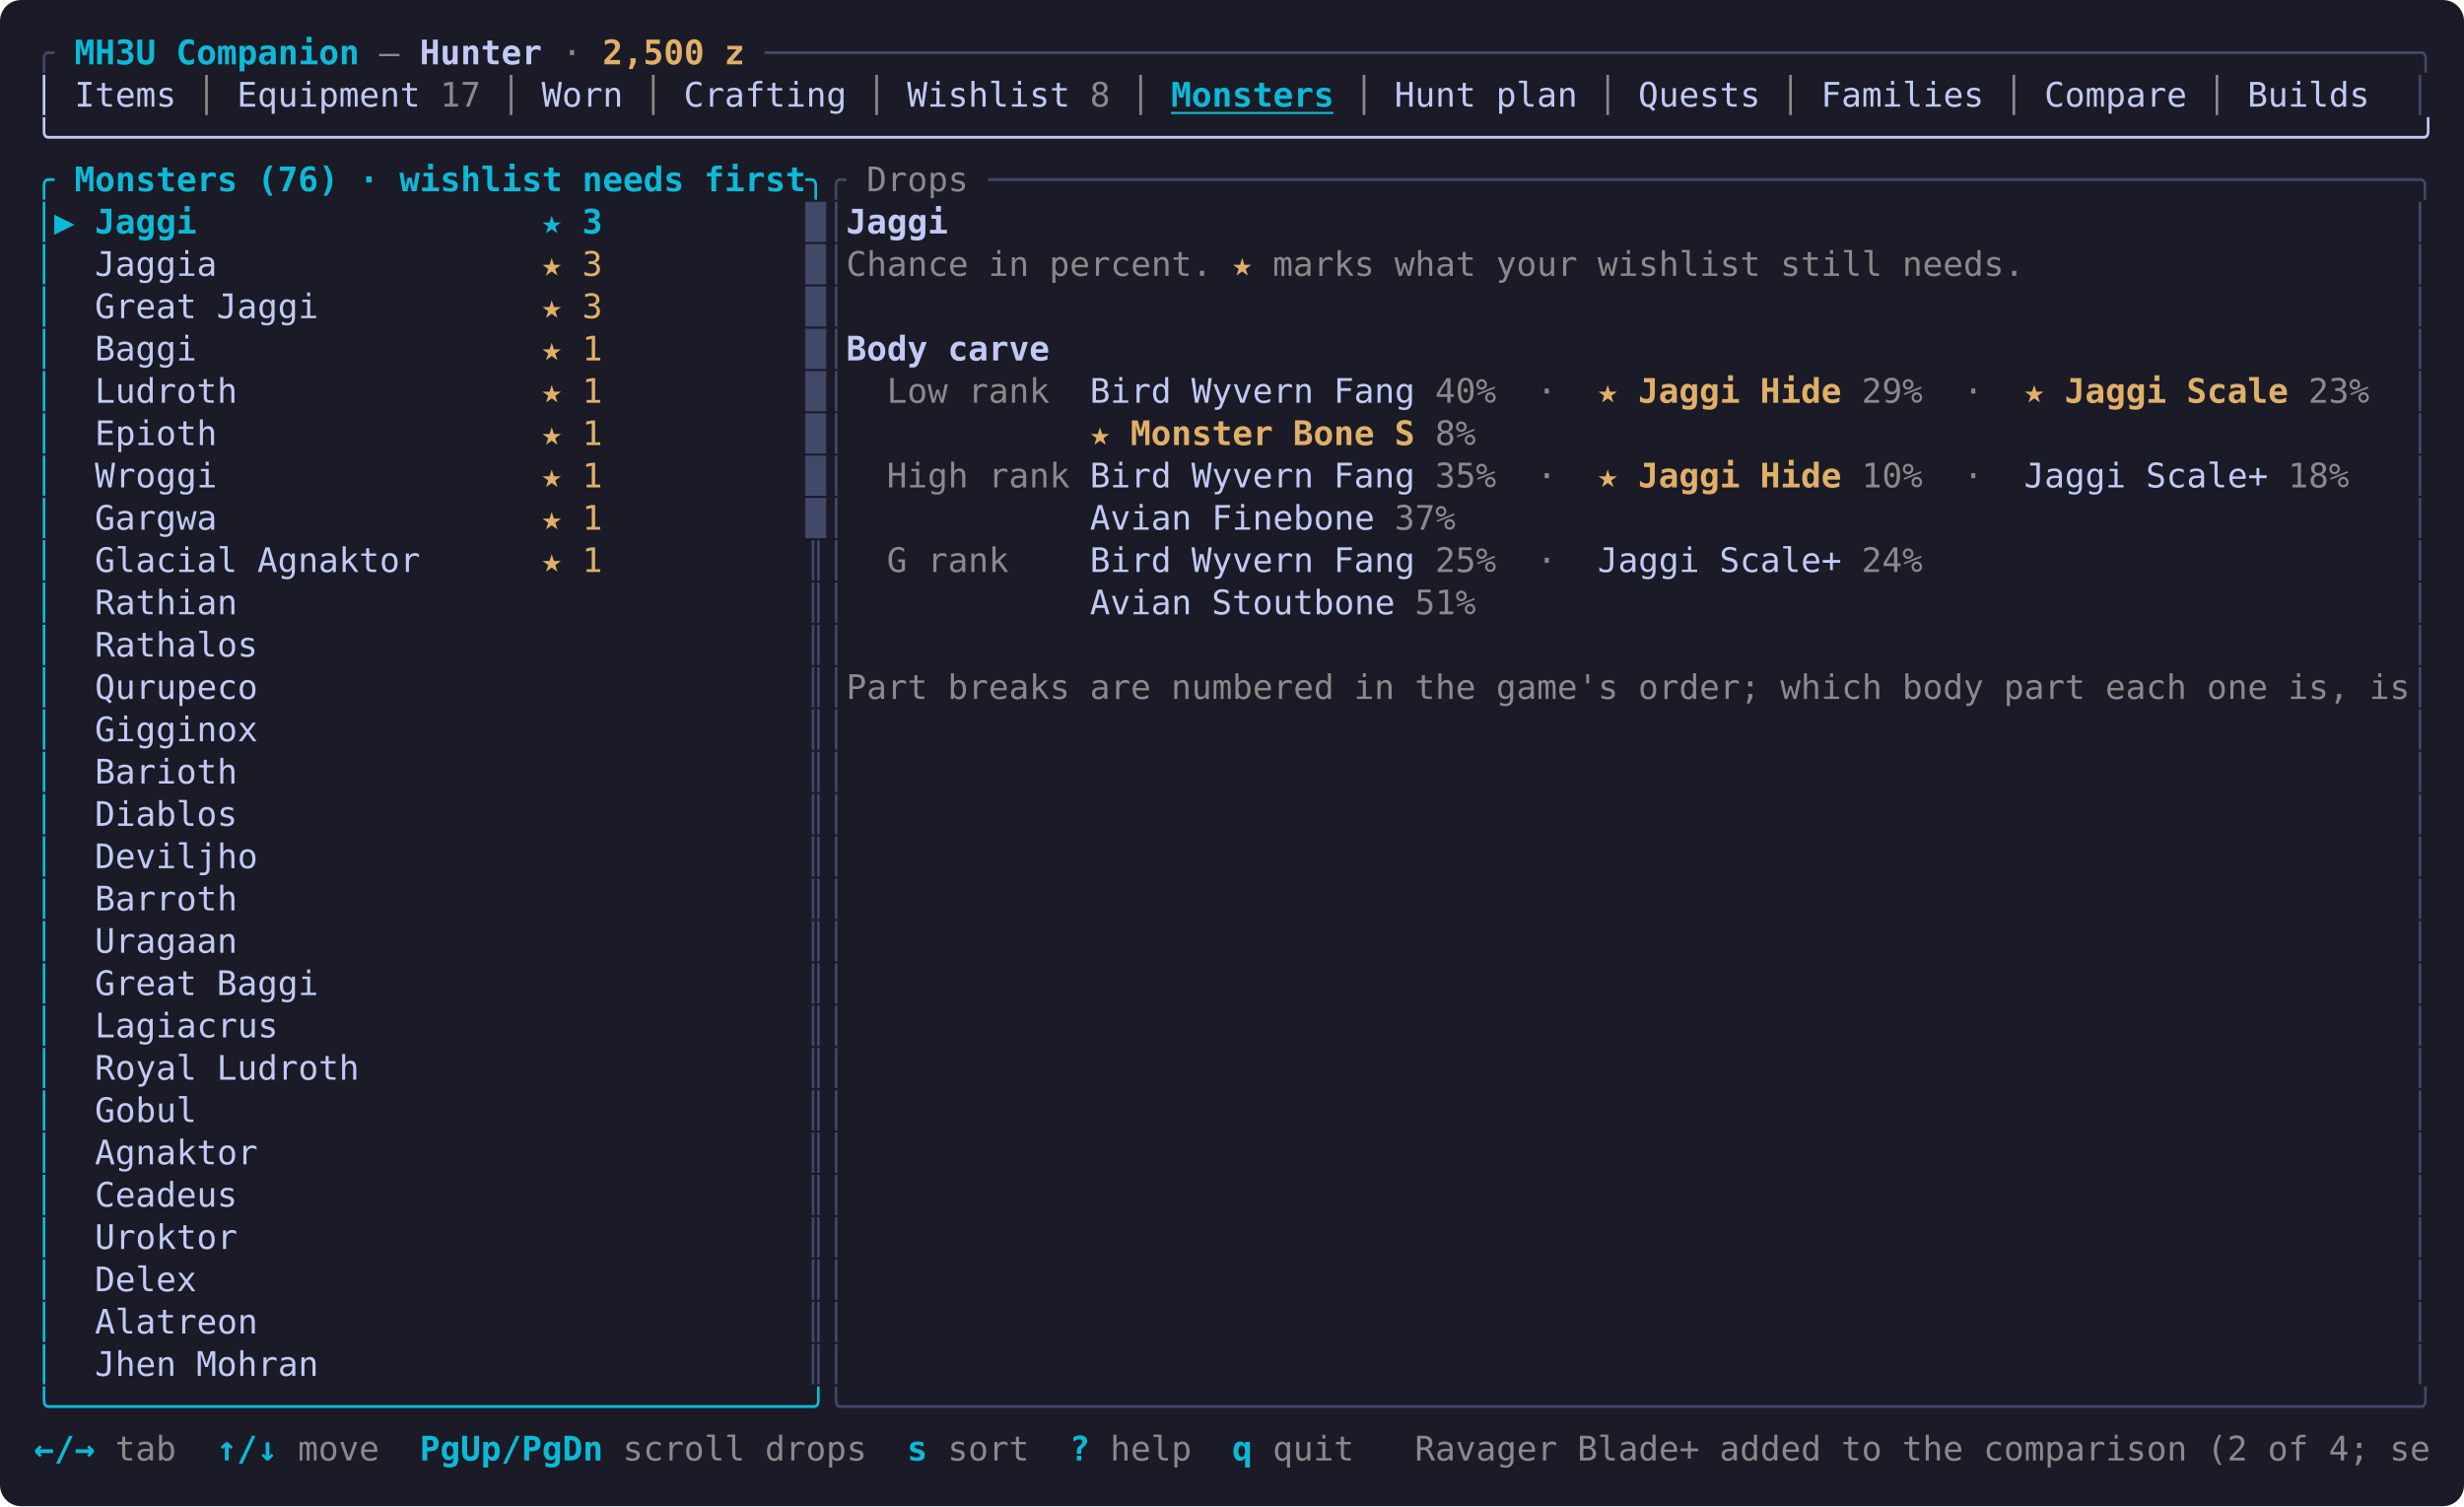
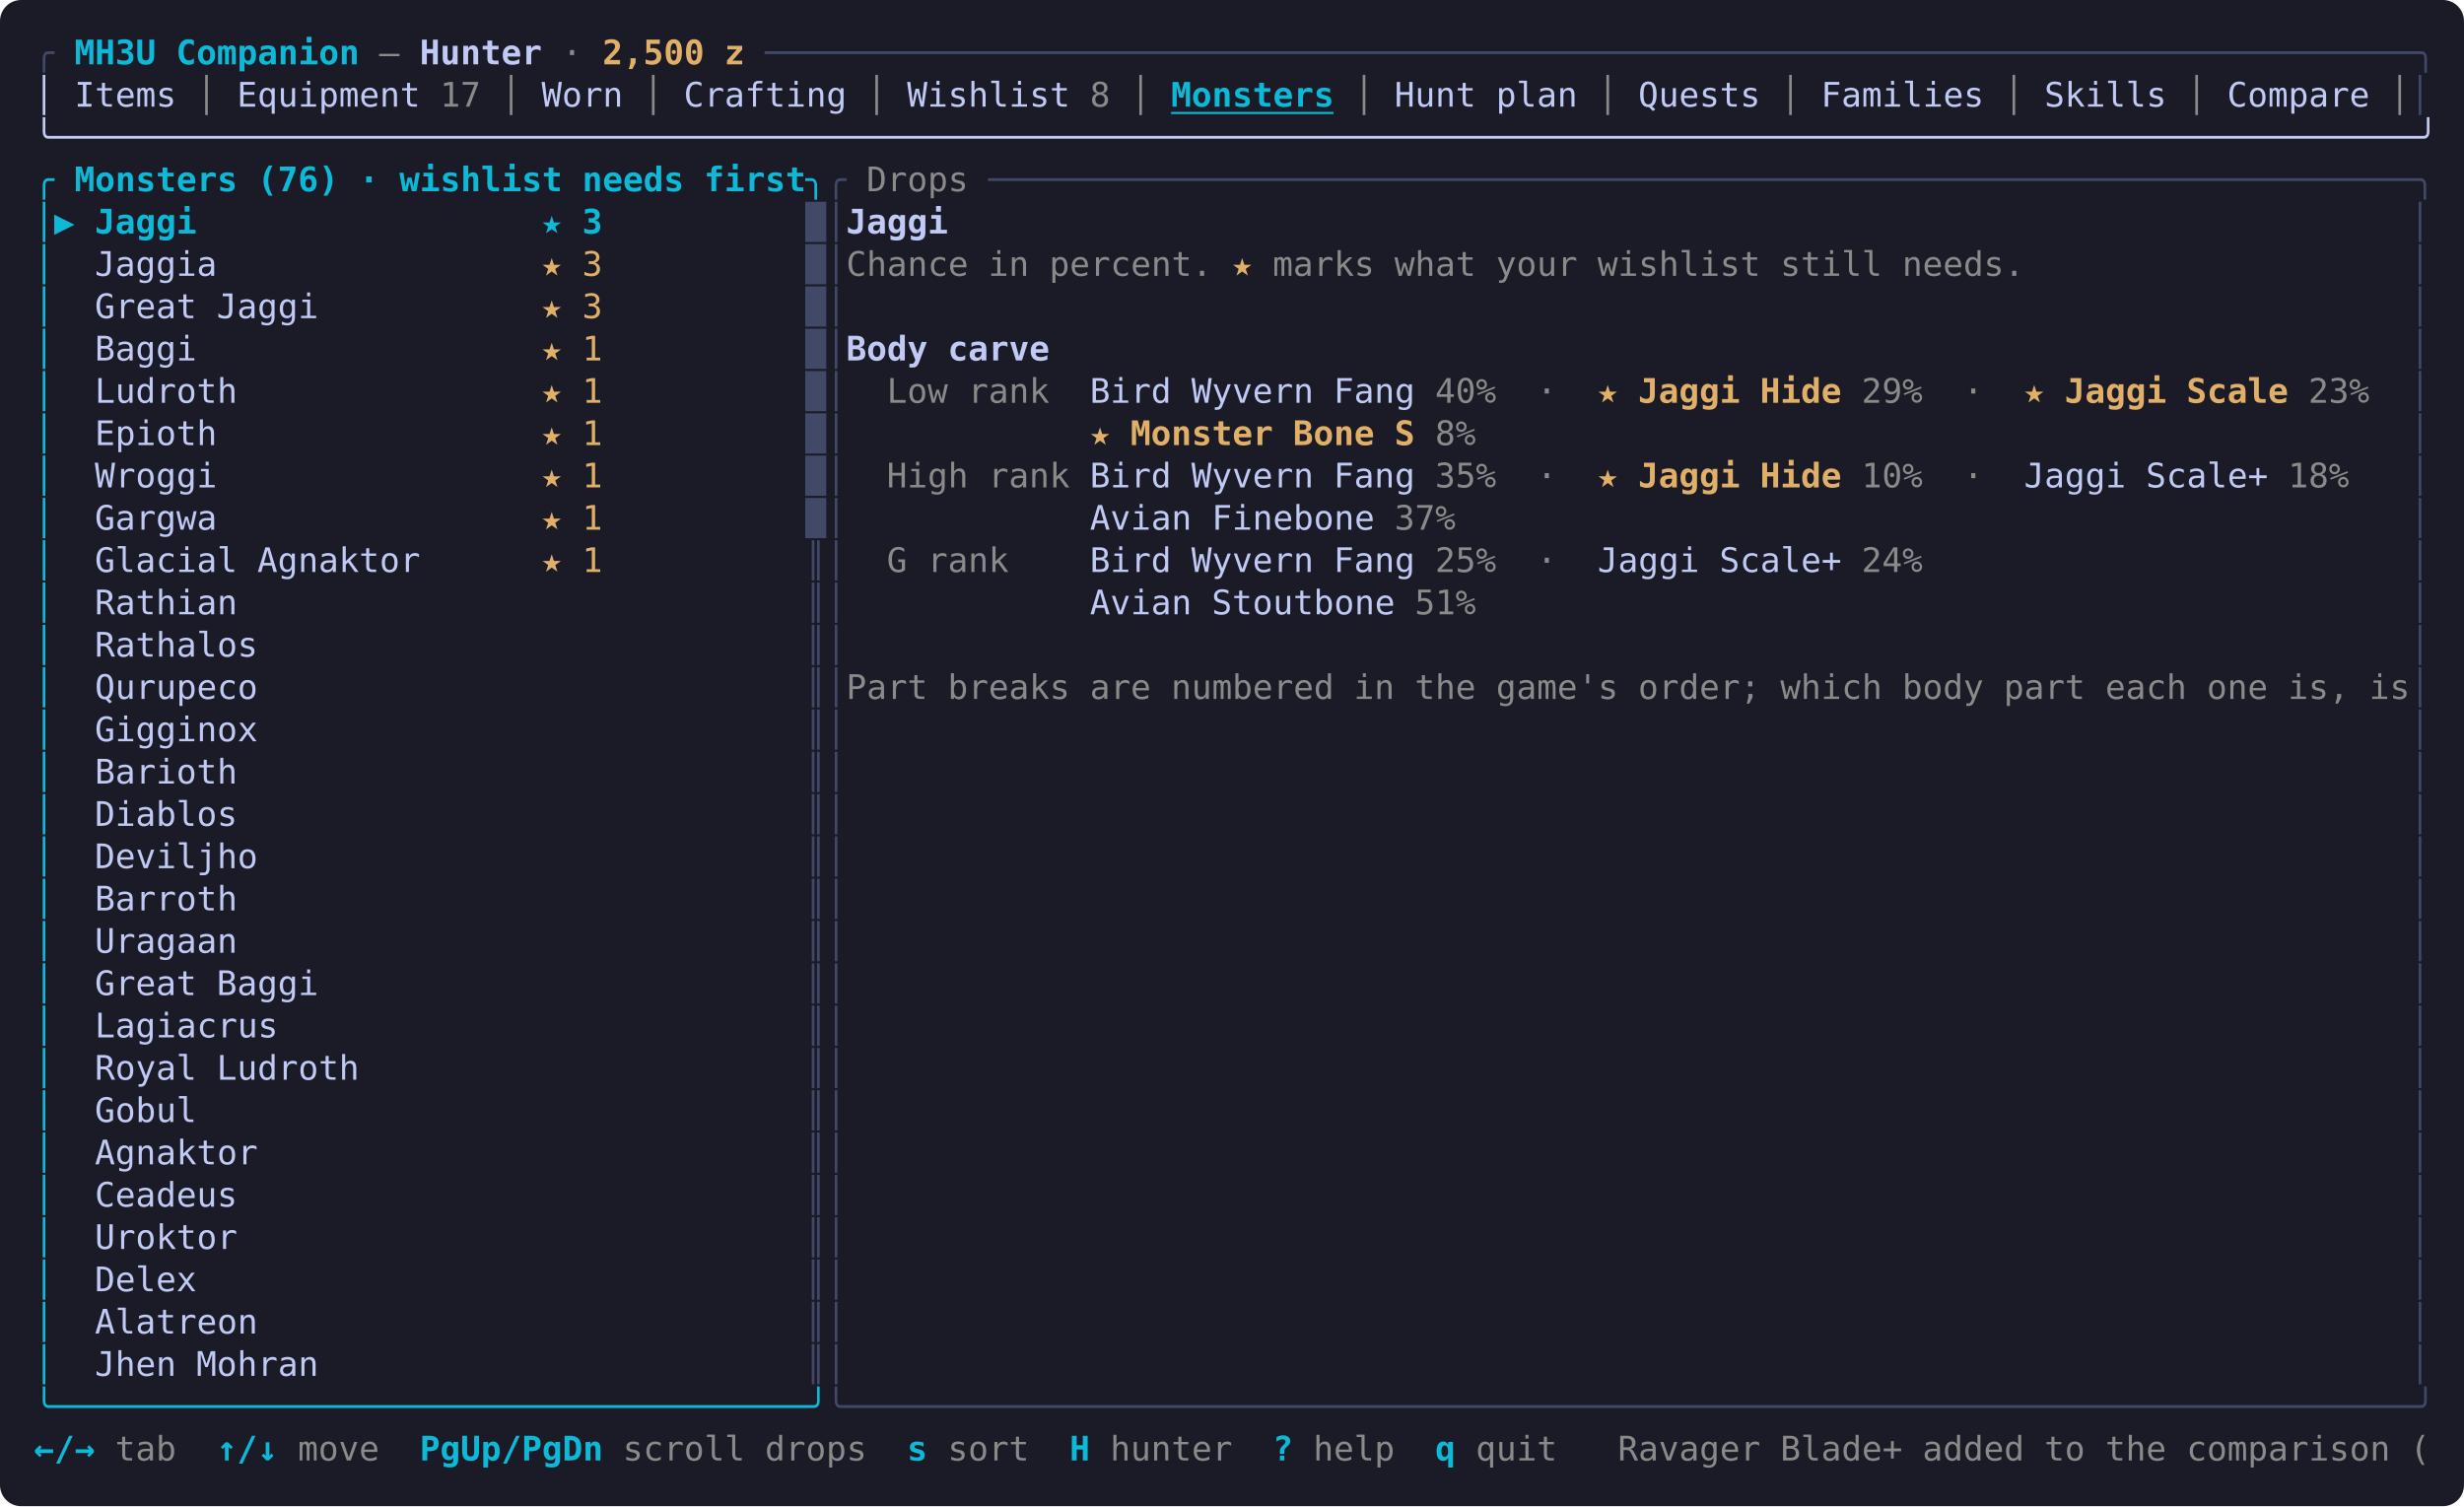
<svg xmlns="http://www.w3.org/2000/svg" width="1164.8" height="712" viewBox="0 0 1164.8 712" role="img">
  <rect width="100%" height="100%" rx="10" fill="#1a1b26" />
  <g font-family="'JetBrains Mono','JetBrainsMono Nerd Font','DejaVu Sans Mono',Menlo,Consolas,monospace" font-size="16">
    <text x="16.0" y="30.4" textLength="9.6" lengthAdjust="spacing" fill="#414868">╭</text>
    <text x="35.2" y="30.4" textLength="38.4" lengthAdjust="spacing" fill="#0db9d7" font-weight="bold">MH3U</text>
    <text x="83.2" y="30.4" textLength="86.4" lengthAdjust="spacing" fill="#0db9d7" font-weight="bold">Companion</text>
    <text x="179.2" y="30.4" textLength="9.6" lengthAdjust="spacing" fill="#8a8a8a">—</text>
    <text x="198.4" y="30.4" textLength="57.6" lengthAdjust="spacing" fill="#c0caf5" font-weight="bold">Hunter</text>
    <text x="265.6" y="30.4" textLength="9.6" lengthAdjust="spacing" fill="#8a8a8a">·</text>
    <text x="284.8" y="30.4" textLength="48.0" lengthAdjust="spacing" fill="#e0af68" font-weight="bold">2,500</text>
    <text x="342.4" y="30.4" textLength="9.6" lengthAdjust="spacing" fill="#e0af68" font-weight="bold">z</text>
    <text x="361.6" y="30.4" textLength="787.2" lengthAdjust="spacing" fill="#414868">─────────────────────────────────────────────────────────────────────────────────╮</text>
    <text x="16.0" y="50.4" textLength="9.6" lengthAdjust="spacing" fill="#c0caf5">│</text>
    <text x="35.2" y="50.4" textLength="48.0" lengthAdjust="spacing" fill="#c0caf5">Items</text>
    <text x="92.8" y="50.4" textLength="9.6" lengthAdjust="spacing" fill="#8a8a8a">│</text>
    <text x="112.0" y="50.4" textLength="86.4" lengthAdjust="spacing" fill="#c0caf5">Equipment</text>
    <text x="208.0" y="50.4" textLength="19.2" lengthAdjust="spacing" fill="#8a8a8a">17</text>
    <text x="236.8" y="50.4" textLength="9.6" lengthAdjust="spacing" fill="#8a8a8a">│</text>
    <text x="256.0" y="50.4" textLength="38.4" lengthAdjust="spacing" fill="#c0caf5">Worn</text>
    <text x="304.0" y="50.4" textLength="9.6" lengthAdjust="spacing" fill="#8a8a8a">│</text>
    <text x="323.2" y="50.4" textLength="76.8" lengthAdjust="spacing" fill="#c0caf5">Crafting</text>
    <text x="409.6" y="50.4" textLength="9.6" lengthAdjust="spacing" fill="#8a8a8a">│</text>
    <text x="428.8" y="50.4" textLength="76.8" lengthAdjust="spacing" fill="#c0caf5">Wishlist</text>
    <text x="515.2" y="50.4" textLength="9.6" lengthAdjust="spacing" fill="#8a8a8a">8</text>
    <text x="534.4" y="50.4" textLength="9.6" lengthAdjust="spacing" fill="#8a8a8a">│</text>
    <text x="553.6" y="50.4" textLength="76.8" lengthAdjust="spacing" fill="#0db9d7" font-weight="bold">Monsters</text>
    <line x1="553.6" y1="53.4" x2="630.4" y2="53.4" stroke="#0db9d7" stroke-width="1" />
    <text x="640.0" y="50.4" textLength="9.6" lengthAdjust="spacing" fill="#8a8a8a">│</text>
    <text x="659.2" y="50.4" textLength="38.4" lengthAdjust="spacing" fill="#c0caf5">Hunt</text>
    <text x="707.2" y="50.4" textLength="38.4" lengthAdjust="spacing" fill="#c0caf5">plan</text>
    <text x="755.2" y="50.4" textLength="9.6" lengthAdjust="spacing" fill="#8a8a8a">│</text>
    <text x="774.4" y="50.4" textLength="57.6" lengthAdjust="spacing" fill="#c0caf5">Quests</text>
    <text x="841.6" y="50.4" textLength="9.6" lengthAdjust="spacing" fill="#8a8a8a">│</text>
    <text x="860.8" y="50.4" textLength="76.8" lengthAdjust="spacing" fill="#c0caf5">Families</text>
    <text x="947.2" y="50.4" textLength="9.6" lengthAdjust="spacing" fill="#8a8a8a">│</text>
-     <text x="966.4" y="50.4" textLength="67.2" lengthAdjust="spacing" fill="#c0caf5">Compare</text>
-     <text x="1043.2" y="50.4" textLength="9.6" lengthAdjust="spacing" fill="#8a8a8a">│</text>
-     <text x="1062.4" y="50.4" textLength="57.6" lengthAdjust="spacing" fill="#c0caf5">Builds</text>
+     <text x="966.4" y="50.4" textLength="57.6" lengthAdjust="spacing" fill="#c0caf5">Skills</text>
+     <text x="1033.6" y="50.4" textLength="9.6" lengthAdjust="spacing" fill="#8a8a8a">│</text>
+     <text x="1052.8" y="50.4" textLength="67.2" lengthAdjust="spacing" fill="#c0caf5">Compare</text>
+     <text x="1129.6" y="50.4" textLength="9.6" lengthAdjust="spacing" fill="#8a8a8a">│</text>
    <text x="1139.2" y="50.4" textLength="9.6" lengthAdjust="spacing" fill="#414868">│</text>
    <text x="16.0" y="70.4" textLength="1132.8" lengthAdjust="spacing" fill="#c0caf5">╰────────────────────────────────────────────────────────────────────────────────────────────────────────────────────╯</text>
    <text x="16.0" y="90.4" textLength="9.6" lengthAdjust="spacing" fill="#0db9d7">╭</text>
    <text x="35.2" y="90.4" textLength="76.8" lengthAdjust="spacing" fill="#0db9d7" font-weight="bold">Monsters</text>
    <text x="121.6" y="90.4" textLength="38.4" lengthAdjust="spacing" fill="#0db9d7" font-weight="bold">(76)</text>
    <text x="169.6" y="90.4" textLength="9.6" lengthAdjust="spacing" fill="#0db9d7" font-weight="bold">·</text>
    <text x="188.8" y="90.4" textLength="76.8" lengthAdjust="spacing" fill="#0db9d7" font-weight="bold">wishlist</text>
    <text x="275.2" y="90.4" textLength="48.0" lengthAdjust="spacing" fill="#0db9d7" font-weight="bold">needs</text>
    <text x="332.8" y="90.4" textLength="48.0" lengthAdjust="spacing" fill="#0db9d7" font-weight="bold">first</text>
    <text x="380.8" y="90.4" textLength="9.6" lengthAdjust="spacing" fill="#0db9d7">╮</text>
    <text x="390.4" y="90.4" textLength="9.6" lengthAdjust="spacing" fill="#414868">╭</text>
    <text x="409.6" y="90.4" textLength="48.0" lengthAdjust="spacing" fill="#8a8a8a">Drops</text>
    <text x="467.2" y="90.4" textLength="681.6" lengthAdjust="spacing" fill="#414868">──────────────────────────────────────────────────────────────────────╮</text>
    <text x="16.0" y="110.4" textLength="9.6" lengthAdjust="spacing" fill="#0db9d7">│</text>
    <text x="25.6" y="110.4" textLength="9.6" lengthAdjust="spacing" fill="#0db9d7" font-weight="bold">▶︎</text>
    <text x="44.8" y="110.4" textLength="48.0" lengthAdjust="spacing" fill="#0db9d7" font-weight="bold">Jaggi</text>
    <text x="256.0" y="110.4" textLength="9.6" lengthAdjust="spacing" fill="#0db9d7" font-weight="bold">★︎</text>
    <text x="275.2" y="110.4" textLength="9.6" lengthAdjust="spacing" fill="#0db9d7" font-weight="bold">3</text>
    <text x="380.8" y="110.4" textLength="19.2" lengthAdjust="spacing" fill="#414868">█│</text>
    <text x="400.0" y="110.4" textLength="48.0" lengthAdjust="spacing" fill="#c0caf5" font-weight="bold">Jaggi</text>
    <text x="1139.2" y="110.4" textLength="9.6" lengthAdjust="spacing" fill="#414868">│</text>
    <text x="16.0" y="130.4" textLength="9.6" lengthAdjust="spacing" fill="#0db9d7">│</text>
    <text x="44.8" y="130.4" textLength="57.6" lengthAdjust="spacing" fill="#c0caf5">Jaggia</text>
    <text x="256.0" y="130.4" textLength="9.6" lengthAdjust="spacing" fill="#e0af68">★︎</text>
    <text x="275.2" y="130.4" textLength="9.6" lengthAdjust="spacing" fill="#e0af68">3</text>
    <text x="380.8" y="130.4" textLength="19.2" lengthAdjust="spacing" fill="#414868">█│</text>
    <text x="400.0" y="130.4" textLength="57.6" lengthAdjust="spacing" fill="#8a8a8a">Chance</text>
    <text x="467.2" y="130.4" textLength="19.2" lengthAdjust="spacing" fill="#8a8a8a">in</text>
    <text x="496.0" y="130.4" textLength="76.8" lengthAdjust="spacing" fill="#8a8a8a">percent.</text>
    <text x="582.4" y="130.4" textLength="9.6" lengthAdjust="spacing" fill="#e0af68">★︎</text>
    <text x="601.6" y="130.4" textLength="48.0" lengthAdjust="spacing" fill="#8a8a8a">marks</text>
    <text x="659.2" y="130.4" textLength="38.4" lengthAdjust="spacing" fill="#8a8a8a">what</text>
    <text x="707.2" y="130.4" textLength="38.4" lengthAdjust="spacing" fill="#8a8a8a">your</text>
    <text x="755.2" y="130.4" textLength="76.8" lengthAdjust="spacing" fill="#8a8a8a">wishlist</text>
    <text x="841.6" y="130.4" textLength="48.0" lengthAdjust="spacing" fill="#8a8a8a">still</text>
    <text x="899.2" y="130.4" textLength="57.6" lengthAdjust="spacing" fill="#8a8a8a">needs.</text>
    <text x="1139.2" y="130.4" textLength="9.6" lengthAdjust="spacing" fill="#414868">│</text>
    <text x="16.0" y="150.4" textLength="9.6" lengthAdjust="spacing" fill="#0db9d7">│</text>
    <text x="44.8" y="150.4" textLength="48.0" lengthAdjust="spacing" fill="#c0caf5">Great</text>
    <text x="102.4" y="150.4" textLength="48.0" lengthAdjust="spacing" fill="#c0caf5">Jaggi</text>
    <text x="256.0" y="150.4" textLength="9.6" lengthAdjust="spacing" fill="#e0af68">★︎</text>
    <text x="275.2" y="150.4" textLength="9.6" lengthAdjust="spacing" fill="#e0af68">3</text>
    <text x="380.8" y="150.4" textLength="19.2" lengthAdjust="spacing" fill="#414868">█│</text>
    <text x="1139.2" y="150.4" textLength="9.6" lengthAdjust="spacing" fill="#414868">│</text>
    <text x="16.0" y="170.4" textLength="9.6" lengthAdjust="spacing" fill="#0db9d7">│</text>
    <text x="44.8" y="170.4" textLength="48.0" lengthAdjust="spacing" fill="#c0caf5">Baggi</text>
    <text x="256.0" y="170.4" textLength="9.6" lengthAdjust="spacing" fill="#e0af68">★︎</text>
    <text x="275.2" y="170.4" textLength="9.6" lengthAdjust="spacing" fill="#e0af68">1</text>
    <text x="380.8" y="170.4" textLength="19.2" lengthAdjust="spacing" fill="#414868">█│</text>
    <text x="400.0" y="170.4" textLength="38.4" lengthAdjust="spacing" fill="#c0caf5" font-weight="bold">Body</text>
    <text x="448.0" y="170.4" textLength="48.0" lengthAdjust="spacing" fill="#c0caf5" font-weight="bold">carve</text>
    <text x="1139.2" y="170.4" textLength="9.6" lengthAdjust="spacing" fill="#414868">│</text>
    <text x="16.0" y="190.4" textLength="9.6" lengthAdjust="spacing" fill="#0db9d7">│</text>
    <text x="44.8" y="190.4" textLength="67.2" lengthAdjust="spacing" fill="#c0caf5">Ludroth</text>
    <text x="256.0" y="190.4" textLength="9.6" lengthAdjust="spacing" fill="#e0af68">★︎</text>
    <text x="275.2" y="190.4" textLength="9.6" lengthAdjust="spacing" fill="#e0af68">1</text>
    <text x="380.8" y="190.4" textLength="19.2" lengthAdjust="spacing" fill="#414868">█│</text>
    <text x="419.2" y="190.4" textLength="28.8" lengthAdjust="spacing" fill="#8a8a8a">Low</text>
    <text x="457.6" y="190.4" textLength="38.4" lengthAdjust="spacing" fill="#8a8a8a">rank</text>
    <text x="515.2" y="190.4" textLength="38.4" lengthAdjust="spacing" fill="#c0caf5">Bird</text>
    <text x="563.2" y="190.4" textLength="57.6" lengthAdjust="spacing" fill="#c0caf5">Wyvern</text>
    <text x="630.4" y="190.4" textLength="38.4" lengthAdjust="spacing" fill="#c0caf5">Fang</text>
    <text x="678.4" y="190.4" textLength="28.8" lengthAdjust="spacing" fill="#8a8a8a">40%</text>
    <text x="726.4" y="190.4" textLength="9.6" lengthAdjust="spacing" fill="#8a8a8a">·</text>
    <text x="755.2" y="190.4" textLength="9.6" lengthAdjust="spacing" fill="#e0af68" font-weight="bold">★︎</text>
    <text x="774.4" y="190.4" textLength="48.0" lengthAdjust="spacing" fill="#e0af68" font-weight="bold">Jaggi</text>
    <text x="832.0" y="190.4" textLength="38.4" lengthAdjust="spacing" fill="#e0af68" font-weight="bold">Hide</text>
    <text x="880.0" y="190.4" textLength="28.8" lengthAdjust="spacing" fill="#8a8a8a">29%</text>
    <text x="928.0" y="190.4" textLength="9.6" lengthAdjust="spacing" fill="#8a8a8a">·</text>
    <text x="956.8" y="190.4" textLength="9.6" lengthAdjust="spacing" fill="#e0af68" font-weight="bold">★︎</text>
    <text x="976.0" y="190.4" textLength="48.0" lengthAdjust="spacing" fill="#e0af68" font-weight="bold">Jaggi</text>
    <text x="1033.6" y="190.4" textLength="48.0" lengthAdjust="spacing" fill="#e0af68" font-weight="bold">Scale</text>
    <text x="1091.2" y="190.4" textLength="28.8" lengthAdjust="spacing" fill="#8a8a8a">23%</text>
    <text x="1139.2" y="190.4" textLength="9.6" lengthAdjust="spacing" fill="#414868">│</text>
    <text x="16.0" y="210.4" textLength="9.6" lengthAdjust="spacing" fill="#0db9d7">│</text>
    <text x="44.8" y="210.4" textLength="57.6" lengthAdjust="spacing" fill="#c0caf5">Epioth</text>
    <text x="256.0" y="210.4" textLength="9.6" lengthAdjust="spacing" fill="#e0af68">★︎</text>
    <text x="275.2" y="210.4" textLength="9.6" lengthAdjust="spacing" fill="#e0af68">1</text>
    <text x="380.8" y="210.4" textLength="19.2" lengthAdjust="spacing" fill="#414868">█│</text>
    <text x="515.2" y="210.4" textLength="9.6" lengthAdjust="spacing" fill="#e0af68" font-weight="bold">★︎</text>
    <text x="534.4" y="210.4" textLength="67.2" lengthAdjust="spacing" fill="#e0af68" font-weight="bold">Monster</text>
    <text x="611.2" y="210.4" textLength="38.4" lengthAdjust="spacing" fill="#e0af68" font-weight="bold">Bone</text>
    <text x="659.2" y="210.4" textLength="9.6" lengthAdjust="spacing" fill="#e0af68" font-weight="bold">S</text>
    <text x="678.4" y="210.4" textLength="19.2" lengthAdjust="spacing" fill="#8a8a8a">8%</text>
    <text x="1139.2" y="210.4" textLength="9.6" lengthAdjust="spacing" fill="#414868">│</text>
    <text x="16.0" y="230.4" textLength="9.6" lengthAdjust="spacing" fill="#0db9d7">│</text>
    <text x="44.8" y="230.4" textLength="57.6" lengthAdjust="spacing" fill="#c0caf5">Wroggi</text>
    <text x="256.0" y="230.4" textLength="9.6" lengthAdjust="spacing" fill="#e0af68">★︎</text>
    <text x="275.2" y="230.4" textLength="9.6" lengthAdjust="spacing" fill="#e0af68">1</text>
    <text x="380.8" y="230.4" textLength="19.2" lengthAdjust="spacing" fill="#414868">█│</text>
    <text x="419.2" y="230.4" textLength="38.4" lengthAdjust="spacing" fill="#8a8a8a">High</text>
    <text x="467.2" y="230.4" textLength="38.4" lengthAdjust="spacing" fill="#8a8a8a">rank</text>
    <text x="515.2" y="230.4" textLength="38.4" lengthAdjust="spacing" fill="#c0caf5">Bird</text>
    <text x="563.2" y="230.4" textLength="57.6" lengthAdjust="spacing" fill="#c0caf5">Wyvern</text>
    <text x="630.4" y="230.4" textLength="38.4" lengthAdjust="spacing" fill="#c0caf5">Fang</text>
    <text x="678.4" y="230.4" textLength="28.8" lengthAdjust="spacing" fill="#8a8a8a">35%</text>
    <text x="726.4" y="230.4" textLength="9.6" lengthAdjust="spacing" fill="#8a8a8a">·</text>
    <text x="755.2" y="230.4" textLength="9.6" lengthAdjust="spacing" fill="#e0af68" font-weight="bold">★︎</text>
    <text x="774.4" y="230.4" textLength="48.0" lengthAdjust="spacing" fill="#e0af68" font-weight="bold">Jaggi</text>
    <text x="832.0" y="230.4" textLength="38.4" lengthAdjust="spacing" fill="#e0af68" font-weight="bold">Hide</text>
    <text x="880.0" y="230.4" textLength="28.8" lengthAdjust="spacing" fill="#8a8a8a">10%</text>
    <text x="928.0" y="230.4" textLength="9.6" lengthAdjust="spacing" fill="#8a8a8a">·</text>
    <text x="956.8" y="230.4" textLength="48.0" lengthAdjust="spacing" fill="#c0caf5">Jaggi</text>
    <text x="1014.4" y="230.4" textLength="57.6" lengthAdjust="spacing" fill="#c0caf5">Scale+</text>
    <text x="1081.6" y="230.4" textLength="28.8" lengthAdjust="spacing" fill="#8a8a8a">18%</text>
    <text x="1139.2" y="230.4" textLength="9.6" lengthAdjust="spacing" fill="#414868">│</text>
    <text x="16.0" y="250.4" textLength="9.6" lengthAdjust="spacing" fill="#0db9d7">│</text>
    <text x="44.8" y="250.4" textLength="57.6" lengthAdjust="spacing" fill="#c0caf5">Gargwa</text>
    <text x="256.0" y="250.4" textLength="9.6" lengthAdjust="spacing" fill="#e0af68">★︎</text>
    <text x="275.2" y="250.4" textLength="9.6" lengthAdjust="spacing" fill="#e0af68">1</text>
    <text x="380.8" y="250.4" textLength="19.2" lengthAdjust="spacing" fill="#414868">█│</text>
    <text x="515.2" y="250.4" textLength="48.0" lengthAdjust="spacing" fill="#c0caf5">Avian</text>
    <text x="572.8" y="250.4" textLength="76.8" lengthAdjust="spacing" fill="#c0caf5">Finebone</text>
    <text x="659.2" y="250.4" textLength="28.8" lengthAdjust="spacing" fill="#8a8a8a">37%</text>
    <text x="1139.2" y="250.4" textLength="9.6" lengthAdjust="spacing" fill="#414868">│</text>
    <text x="16.0" y="270.4" textLength="9.6" lengthAdjust="spacing" fill="#0db9d7">│</text>
    <text x="44.8" y="270.4" textLength="67.2" lengthAdjust="spacing" fill="#c0caf5">Glacial</text>
    <text x="121.6" y="270.4" textLength="76.8" lengthAdjust="spacing" fill="#c0caf5">Agnaktor</text>
    <text x="256.0" y="270.4" textLength="9.6" lengthAdjust="spacing" fill="#e0af68">★︎</text>
    <text x="275.2" y="270.4" textLength="9.6" lengthAdjust="spacing" fill="#e0af68">1</text>
    <text x="380.8" y="270.4" textLength="19.2" lengthAdjust="spacing" fill="#414868">║│</text>
    <text x="419.2" y="270.4" textLength="9.6" lengthAdjust="spacing" fill="#8a8a8a">G</text>
    <text x="438.4" y="270.4" textLength="38.4" lengthAdjust="spacing" fill="#8a8a8a">rank</text>
    <text x="515.2" y="270.4" textLength="38.4" lengthAdjust="spacing" fill="#c0caf5">Bird</text>
    <text x="563.2" y="270.4" textLength="57.6" lengthAdjust="spacing" fill="#c0caf5">Wyvern</text>
    <text x="630.4" y="270.4" textLength="38.4" lengthAdjust="spacing" fill="#c0caf5">Fang</text>
    <text x="678.4" y="270.4" textLength="28.8" lengthAdjust="spacing" fill="#8a8a8a">25%</text>
    <text x="726.4" y="270.4" textLength="9.6" lengthAdjust="spacing" fill="#8a8a8a">·</text>
    <text x="755.2" y="270.4" textLength="48.0" lengthAdjust="spacing" fill="#c0caf5">Jaggi</text>
    <text x="812.8" y="270.4" textLength="57.6" lengthAdjust="spacing" fill="#c0caf5">Scale+</text>
    <text x="880.0" y="270.4" textLength="28.8" lengthAdjust="spacing" fill="#8a8a8a">24%</text>
    <text x="1139.2" y="270.4" textLength="9.6" lengthAdjust="spacing" fill="#414868">│</text>
    <text x="16.0" y="290.4" textLength="9.6" lengthAdjust="spacing" fill="#0db9d7">│</text>
    <text x="44.8" y="290.4" textLength="67.2" lengthAdjust="spacing" fill="#c0caf5">Rathian</text>
    <text x="380.8" y="290.4" textLength="19.2" lengthAdjust="spacing" fill="#414868">║│</text>
    <text x="515.2" y="290.4" textLength="48.0" lengthAdjust="spacing" fill="#c0caf5">Avian</text>
    <text x="572.8" y="290.4" textLength="86.4" lengthAdjust="spacing" fill="#c0caf5">Stoutbone</text>
    <text x="668.8" y="290.4" textLength="28.8" lengthAdjust="spacing" fill="#8a8a8a">51%</text>
    <text x="1139.2" y="290.4" textLength="9.6" lengthAdjust="spacing" fill="#414868">│</text>
    <text x="16.0" y="310.4" textLength="9.6" lengthAdjust="spacing" fill="#0db9d7">│</text>
    <text x="44.8" y="310.4" textLength="76.8" lengthAdjust="spacing" fill="#c0caf5">Rathalos</text>
    <text x="380.8" y="310.4" textLength="19.2" lengthAdjust="spacing" fill="#414868">║│</text>
    <text x="1139.2" y="310.4" textLength="9.6" lengthAdjust="spacing" fill="#414868">│</text>
    <text x="16.0" y="330.4" textLength="9.6" lengthAdjust="spacing" fill="#0db9d7">│</text>
    <text x="44.8" y="330.4" textLength="76.8" lengthAdjust="spacing" fill="#c0caf5">Qurupeco</text>
    <text x="380.8" y="330.4" textLength="19.2" lengthAdjust="spacing" fill="#414868">║│</text>
    <text x="400.0" y="330.4" textLength="38.4" lengthAdjust="spacing" fill="#8a8a8a">Part</text>
    <text x="448.0" y="330.4" textLength="57.6" lengthAdjust="spacing" fill="#8a8a8a">breaks</text>
    <text x="515.2" y="330.4" textLength="28.8" lengthAdjust="spacing" fill="#8a8a8a">are</text>
    <text x="553.6" y="330.4" textLength="76.8" lengthAdjust="spacing" fill="#8a8a8a">numbered</text>
    <text x="640.0" y="330.4" textLength="19.2" lengthAdjust="spacing" fill="#8a8a8a">in</text>
    <text x="668.8" y="330.4" textLength="28.8" lengthAdjust="spacing" fill="#8a8a8a">the</text>
    <text x="707.2" y="330.4" textLength="57.6" lengthAdjust="spacing" fill="#8a8a8a">game's</text>
    <text x="774.4" y="330.4" textLength="57.6" lengthAdjust="spacing" fill="#8a8a8a">order;</text>
    <text x="841.6" y="330.4" textLength="48.0" lengthAdjust="spacing" fill="#8a8a8a">which</text>
    <text x="899.2" y="330.4" textLength="38.4" lengthAdjust="spacing" fill="#8a8a8a">body</text>
    <text x="947.2" y="330.4" textLength="38.4" lengthAdjust="spacing" fill="#8a8a8a">part</text>
    <text x="995.2" y="330.4" textLength="38.4" lengthAdjust="spacing" fill="#8a8a8a">each</text>
    <text x="1043.2" y="330.4" textLength="28.8" lengthAdjust="spacing" fill="#8a8a8a">one</text>
    <text x="1081.6" y="330.4" textLength="28.8" lengthAdjust="spacing" fill="#8a8a8a">is,</text>
    <text x="1120.0" y="330.4" textLength="19.2" lengthAdjust="spacing" fill="#8a8a8a">is</text>
    <text x="1139.2" y="330.4" textLength="9.6" lengthAdjust="spacing" fill="#414868">│</text>
    <text x="16.0" y="350.4" textLength="9.6" lengthAdjust="spacing" fill="#0db9d7">│</text>
    <text x="44.8" y="350.4" textLength="76.8" lengthAdjust="spacing" fill="#c0caf5">Gigginox</text>
    <text x="380.8" y="350.4" textLength="19.2" lengthAdjust="spacing" fill="#414868">║│</text>
    <text x="1139.2" y="350.4" textLength="9.6" lengthAdjust="spacing" fill="#414868">│</text>
    <text x="16.0" y="370.4" textLength="9.6" lengthAdjust="spacing" fill="#0db9d7">│</text>
    <text x="44.8" y="370.4" textLength="67.2" lengthAdjust="spacing" fill="#c0caf5">Barioth</text>
    <text x="380.8" y="370.4" textLength="19.2" lengthAdjust="spacing" fill="#414868">║│</text>
    <text x="1139.2" y="370.4" textLength="9.6" lengthAdjust="spacing" fill="#414868">│</text>
    <text x="16.0" y="390.4" textLength="9.6" lengthAdjust="spacing" fill="#0db9d7">│</text>
    <text x="44.8" y="390.4" textLength="67.2" lengthAdjust="spacing" fill="#c0caf5">Diablos</text>
    <text x="380.8" y="390.4" textLength="19.2" lengthAdjust="spacing" fill="#414868">║│</text>
    <text x="1139.2" y="390.4" textLength="9.6" lengthAdjust="spacing" fill="#414868">│</text>
    <text x="16.0" y="410.4" textLength="9.6" lengthAdjust="spacing" fill="#0db9d7">│</text>
    <text x="44.8" y="410.4" textLength="76.8" lengthAdjust="spacing" fill="#c0caf5">Deviljho</text>
    <text x="380.8" y="410.4" textLength="19.2" lengthAdjust="spacing" fill="#414868">║│</text>
    <text x="1139.2" y="410.4" textLength="9.6" lengthAdjust="spacing" fill="#414868">│</text>
    <text x="16.0" y="430.4" textLength="9.6" lengthAdjust="spacing" fill="#0db9d7">│</text>
    <text x="44.8" y="430.4" textLength="67.2" lengthAdjust="spacing" fill="#c0caf5">Barroth</text>
    <text x="380.8" y="430.4" textLength="19.2" lengthAdjust="spacing" fill="#414868">║│</text>
    <text x="1139.2" y="430.4" textLength="9.6" lengthAdjust="spacing" fill="#414868">│</text>
    <text x="16.0" y="450.4" textLength="9.6" lengthAdjust="spacing" fill="#0db9d7">│</text>
    <text x="44.8" y="450.4" textLength="67.2" lengthAdjust="spacing" fill="#c0caf5">Uragaan</text>
    <text x="380.8" y="450.4" textLength="19.2" lengthAdjust="spacing" fill="#414868">║│</text>
    <text x="1139.2" y="450.4" textLength="9.6" lengthAdjust="spacing" fill="#414868">│</text>
    <text x="16.0" y="470.4" textLength="9.6" lengthAdjust="spacing" fill="#0db9d7">│</text>
    <text x="44.8" y="470.4" textLength="48.0" lengthAdjust="spacing" fill="#c0caf5">Great</text>
    <text x="102.4" y="470.4" textLength="48.0" lengthAdjust="spacing" fill="#c0caf5">Baggi</text>
    <text x="380.8" y="470.4" textLength="19.2" lengthAdjust="spacing" fill="#414868">║│</text>
    <text x="1139.2" y="470.4" textLength="9.6" lengthAdjust="spacing" fill="#414868">│</text>
    <text x="16.0" y="490.4" textLength="9.6" lengthAdjust="spacing" fill="#0db9d7">│</text>
    <text x="44.8" y="490.4" textLength="86.4" lengthAdjust="spacing" fill="#c0caf5">Lagiacrus</text>
    <text x="380.8" y="490.4" textLength="19.2" lengthAdjust="spacing" fill="#414868">║│</text>
    <text x="1139.2" y="490.4" textLength="9.6" lengthAdjust="spacing" fill="#414868">│</text>
    <text x="16.0" y="510.4" textLength="9.6" lengthAdjust="spacing" fill="#0db9d7">│</text>
    <text x="44.8" y="510.4" textLength="48.0" lengthAdjust="spacing" fill="#c0caf5">Royal</text>
    <text x="102.4" y="510.4" textLength="67.2" lengthAdjust="spacing" fill="#c0caf5">Ludroth</text>
    <text x="380.8" y="510.4" textLength="19.2" lengthAdjust="spacing" fill="#414868">║│</text>
    <text x="1139.2" y="510.4" textLength="9.6" lengthAdjust="spacing" fill="#414868">│</text>
    <text x="16.0" y="530.4" textLength="9.6" lengthAdjust="spacing" fill="#0db9d7">│</text>
    <text x="44.8" y="530.4" textLength="48.0" lengthAdjust="spacing" fill="#c0caf5">Gobul</text>
    <text x="380.8" y="530.4" textLength="19.2" lengthAdjust="spacing" fill="#414868">║│</text>
    <text x="1139.2" y="530.4" textLength="9.6" lengthAdjust="spacing" fill="#414868">│</text>
    <text x="16.0" y="550.4" textLength="9.6" lengthAdjust="spacing" fill="#0db9d7">│</text>
    <text x="44.8" y="550.4" textLength="76.8" lengthAdjust="spacing" fill="#c0caf5">Agnaktor</text>
    <text x="380.8" y="550.4" textLength="19.2" lengthAdjust="spacing" fill="#414868">║│</text>
    <text x="1139.2" y="550.4" textLength="9.6" lengthAdjust="spacing" fill="#414868">│</text>
    <text x="16.0" y="570.4" textLength="9.6" lengthAdjust="spacing" fill="#0db9d7">│</text>
    <text x="44.8" y="570.4" textLength="67.2" lengthAdjust="spacing" fill="#c0caf5">Ceadeus</text>
    <text x="380.8" y="570.4" textLength="19.2" lengthAdjust="spacing" fill="#414868">║│</text>
    <text x="1139.2" y="570.4" textLength="9.6" lengthAdjust="spacing" fill="#414868">│</text>
    <text x="16.0" y="590.4" textLength="9.6" lengthAdjust="spacing" fill="#0db9d7">│</text>
    <text x="44.8" y="590.4" textLength="67.2" lengthAdjust="spacing" fill="#c0caf5">Uroktor</text>
    <text x="380.8" y="590.4" textLength="19.2" lengthAdjust="spacing" fill="#414868">║│</text>
    <text x="1139.2" y="590.4" textLength="9.6" lengthAdjust="spacing" fill="#414868">│</text>
    <text x="16.0" y="610.4" textLength="9.6" lengthAdjust="spacing" fill="#0db9d7">│</text>
    <text x="44.8" y="610.4" textLength="48.0" lengthAdjust="spacing" fill="#c0caf5">Delex</text>
    <text x="380.8" y="610.4" textLength="19.2" lengthAdjust="spacing" fill="#414868">║│</text>
    <text x="1139.2" y="610.4" textLength="9.6" lengthAdjust="spacing" fill="#414868">│</text>
    <text x="16.0" y="630.4" textLength="9.6" lengthAdjust="spacing" fill="#0db9d7">│</text>
    <text x="44.8" y="630.4" textLength="76.8" lengthAdjust="spacing" fill="#c0caf5">Alatreon</text>
    <text x="380.8" y="630.4" textLength="19.2" lengthAdjust="spacing" fill="#414868">║│</text>
    <text x="1139.2" y="630.4" textLength="9.6" lengthAdjust="spacing" fill="#414868">│</text>
    <text x="16.0" y="650.4" textLength="9.6" lengthAdjust="spacing" fill="#0db9d7">│</text>
    <text x="44.8" y="650.4" textLength="38.4" lengthAdjust="spacing" fill="#c0caf5">Jhen</text>
    <text x="92.8" y="650.4" textLength="57.6" lengthAdjust="spacing" fill="#c0caf5">Mohran</text>
    <text x="380.8" y="650.4" textLength="19.2" lengthAdjust="spacing" fill="#414868">║│</text>
    <text x="1139.2" y="650.4" textLength="9.6" lengthAdjust="spacing" fill="#414868">│</text>
    <text x="16.0" y="670.4" textLength="374.4" lengthAdjust="spacing" fill="#0db9d7">╰─────────────────────────────────────╯</text>
    <text x="390.4" y="670.4" textLength="758.4" lengthAdjust="spacing" fill="#414868">╰─────────────────────────────────────────────────────────────────────────────╯</text>
    <text x="16.0" y="690.4" textLength="28.8" lengthAdjust="spacing" fill="#0db9d7" font-weight="bold">←/→</text>
    <text x="54.4" y="690.4" textLength="28.8" lengthAdjust="spacing" fill="#8a8a8a">tab</text>
    <text x="102.4" y="690.4" textLength="28.8" lengthAdjust="spacing" fill="#0db9d7" font-weight="bold">↑/↓</text>
    <text x="140.8" y="690.4" textLength="38.4" lengthAdjust="spacing" fill="#8a8a8a">move</text>
    <text x="198.4" y="690.4" textLength="86.4" lengthAdjust="spacing" fill="#0db9d7" font-weight="bold">PgUp/PgDn</text>
    <text x="294.4" y="690.4" textLength="57.6" lengthAdjust="spacing" fill="#8a8a8a">scroll</text>
    <text x="361.6" y="690.4" textLength="48.0" lengthAdjust="spacing" fill="#8a8a8a">drops</text>
    <text x="428.8" y="690.4" textLength="9.6" lengthAdjust="spacing" fill="#0db9d7" font-weight="bold">s</text>
    <text x="448.0" y="690.4" textLength="38.4" lengthAdjust="spacing" fill="#8a8a8a">sort</text>
-     <text x="505.6" y="690.4" textLength="9.6" lengthAdjust="spacing" fill="#0db9d7" font-weight="bold">?</text>
-     <text x="524.8" y="690.4" textLength="38.4" lengthAdjust="spacing" fill="#8a8a8a">help</text>
-     <text x="582.4" y="690.4" textLength="9.6" lengthAdjust="spacing" fill="#0db9d7" font-weight="bold">q</text>
-     <text x="601.6" y="690.4" textLength="38.4" lengthAdjust="spacing" fill="#8a8a8a">quit</text>
-     <text x="668.8" y="690.4" textLength="67.2" lengthAdjust="spacing" fill="#8a8a8a">Ravager</text>
-     <text x="745.6" y="690.4" textLength="57.6" lengthAdjust="spacing" fill="#8a8a8a">Blade+</text>
-     <text x="812.8" y="690.4" textLength="48.0" lengthAdjust="spacing" fill="#8a8a8a">added</text>
-     <text x="870.4" y="690.4" textLength="19.2" lengthAdjust="spacing" fill="#8a8a8a">to</text>
-     <text x="899.2" y="690.4" textLength="28.8" lengthAdjust="spacing" fill="#8a8a8a">the</text>
-     <text x="937.6" y="690.4" textLength="96.0" lengthAdjust="spacing" fill="#8a8a8a">comparison</text>
-     <text x="1043.2" y="690.4" textLength="19.2" lengthAdjust="spacing" fill="#8a8a8a">(2</text>
-     <text x="1072.0" y="690.4" textLength="19.2" lengthAdjust="spacing" fill="#8a8a8a">of</text>
-     <text x="1100.8" y="690.4" textLength="19.2" lengthAdjust="spacing" fill="#8a8a8a">4;</text>
-     <text x="1129.6" y="690.4" textLength="19.2" lengthAdjust="spacing" fill="#8a8a8a">se</text>
+     <text x="505.6" y="690.4" textLength="9.6" lengthAdjust="spacing" fill="#0db9d7" font-weight="bold">H</text>
+     <text x="524.8" y="690.4" textLength="57.6" lengthAdjust="spacing" fill="#8a8a8a">hunter</text>
+     <text x="601.6" y="690.4" textLength="9.6" lengthAdjust="spacing" fill="#0db9d7" font-weight="bold">?</text>
+     <text x="620.8" y="690.4" textLength="38.4" lengthAdjust="spacing" fill="#8a8a8a">help</text>
+     <text x="678.4" y="690.4" textLength="9.6" lengthAdjust="spacing" fill="#0db9d7" font-weight="bold">q</text>
+     <text x="697.6" y="690.4" textLength="38.4" lengthAdjust="spacing" fill="#8a8a8a">quit</text>
+     <text x="764.8" y="690.4" textLength="67.2" lengthAdjust="spacing" fill="#8a8a8a">Ravager</text>
+     <text x="841.6" y="690.4" textLength="57.6" lengthAdjust="spacing" fill="#8a8a8a">Blade+</text>
+     <text x="908.8" y="690.4" textLength="48.0" lengthAdjust="spacing" fill="#8a8a8a">added</text>
+     <text x="966.4" y="690.4" textLength="19.2" lengthAdjust="spacing" fill="#8a8a8a">to</text>
+     <text x="995.2" y="690.4" textLength="28.8" lengthAdjust="spacing" fill="#8a8a8a">the</text>
+     <text x="1033.6" y="690.4" textLength="96.0" lengthAdjust="spacing" fill="#8a8a8a">comparison</text>
+     <text x="1139.2" y="690.4" textLength="9.6" lengthAdjust="spacing" fill="#8a8a8a">(</text>
  </g>
</svg>
